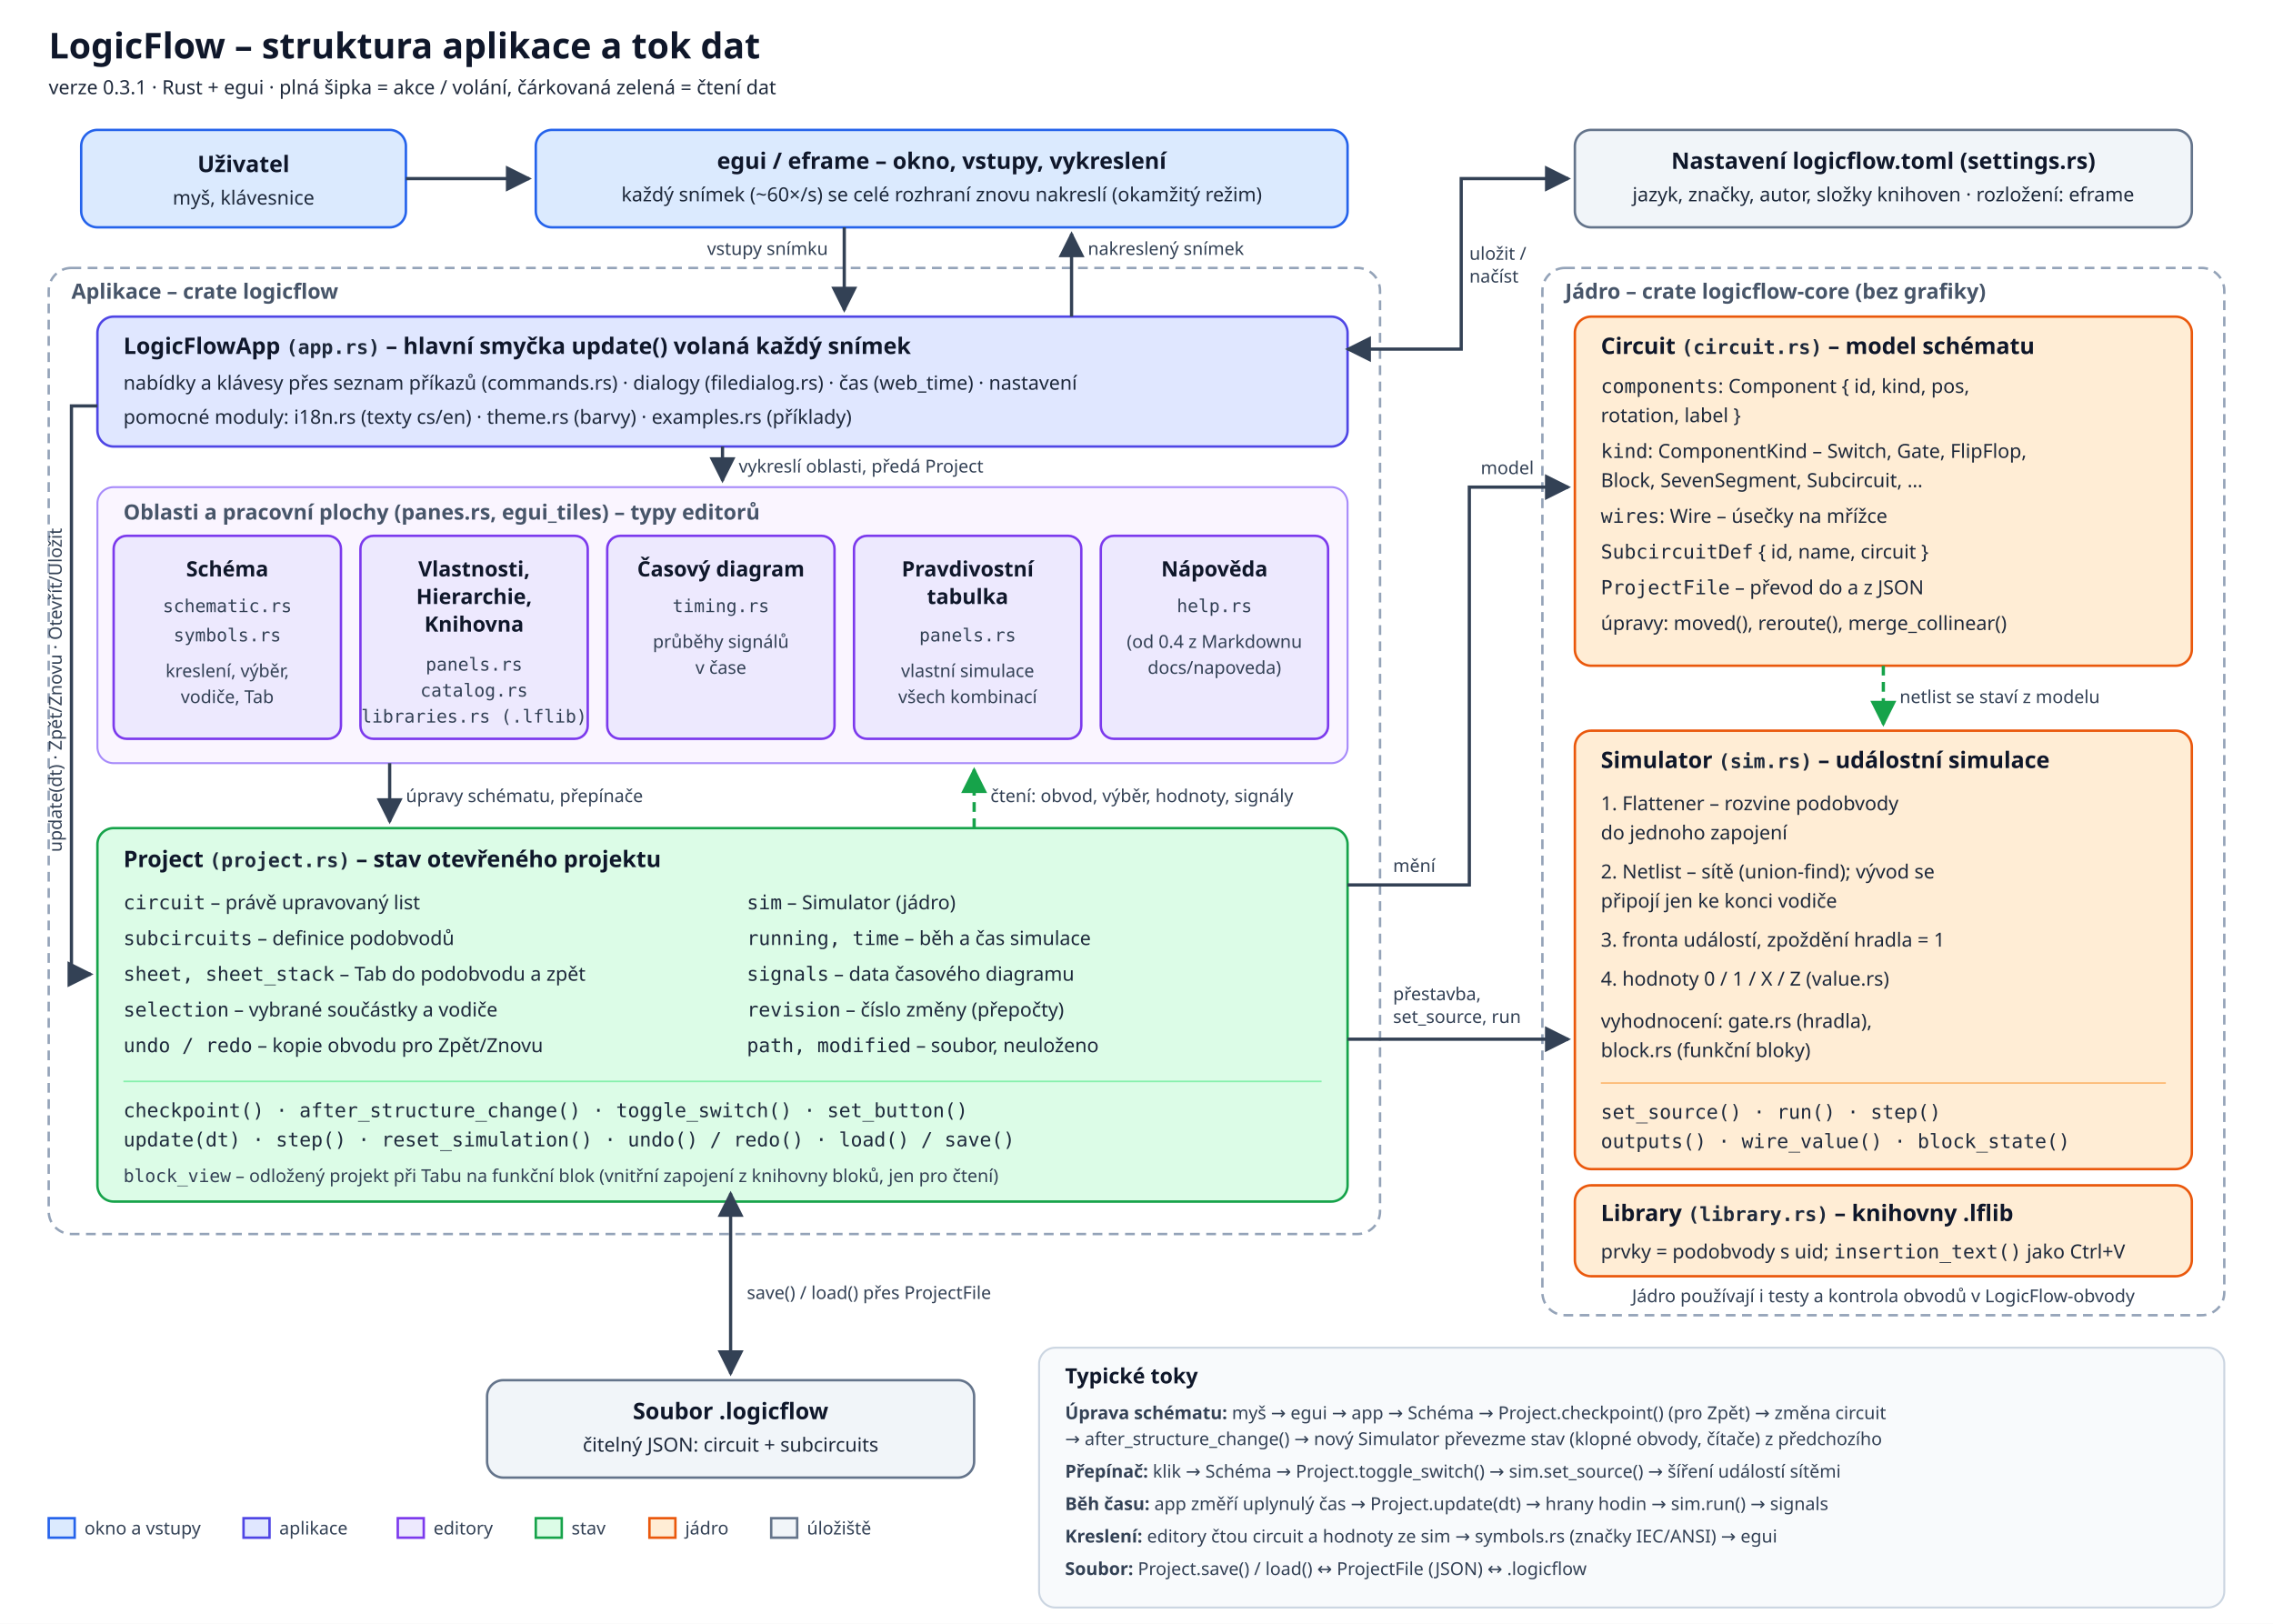
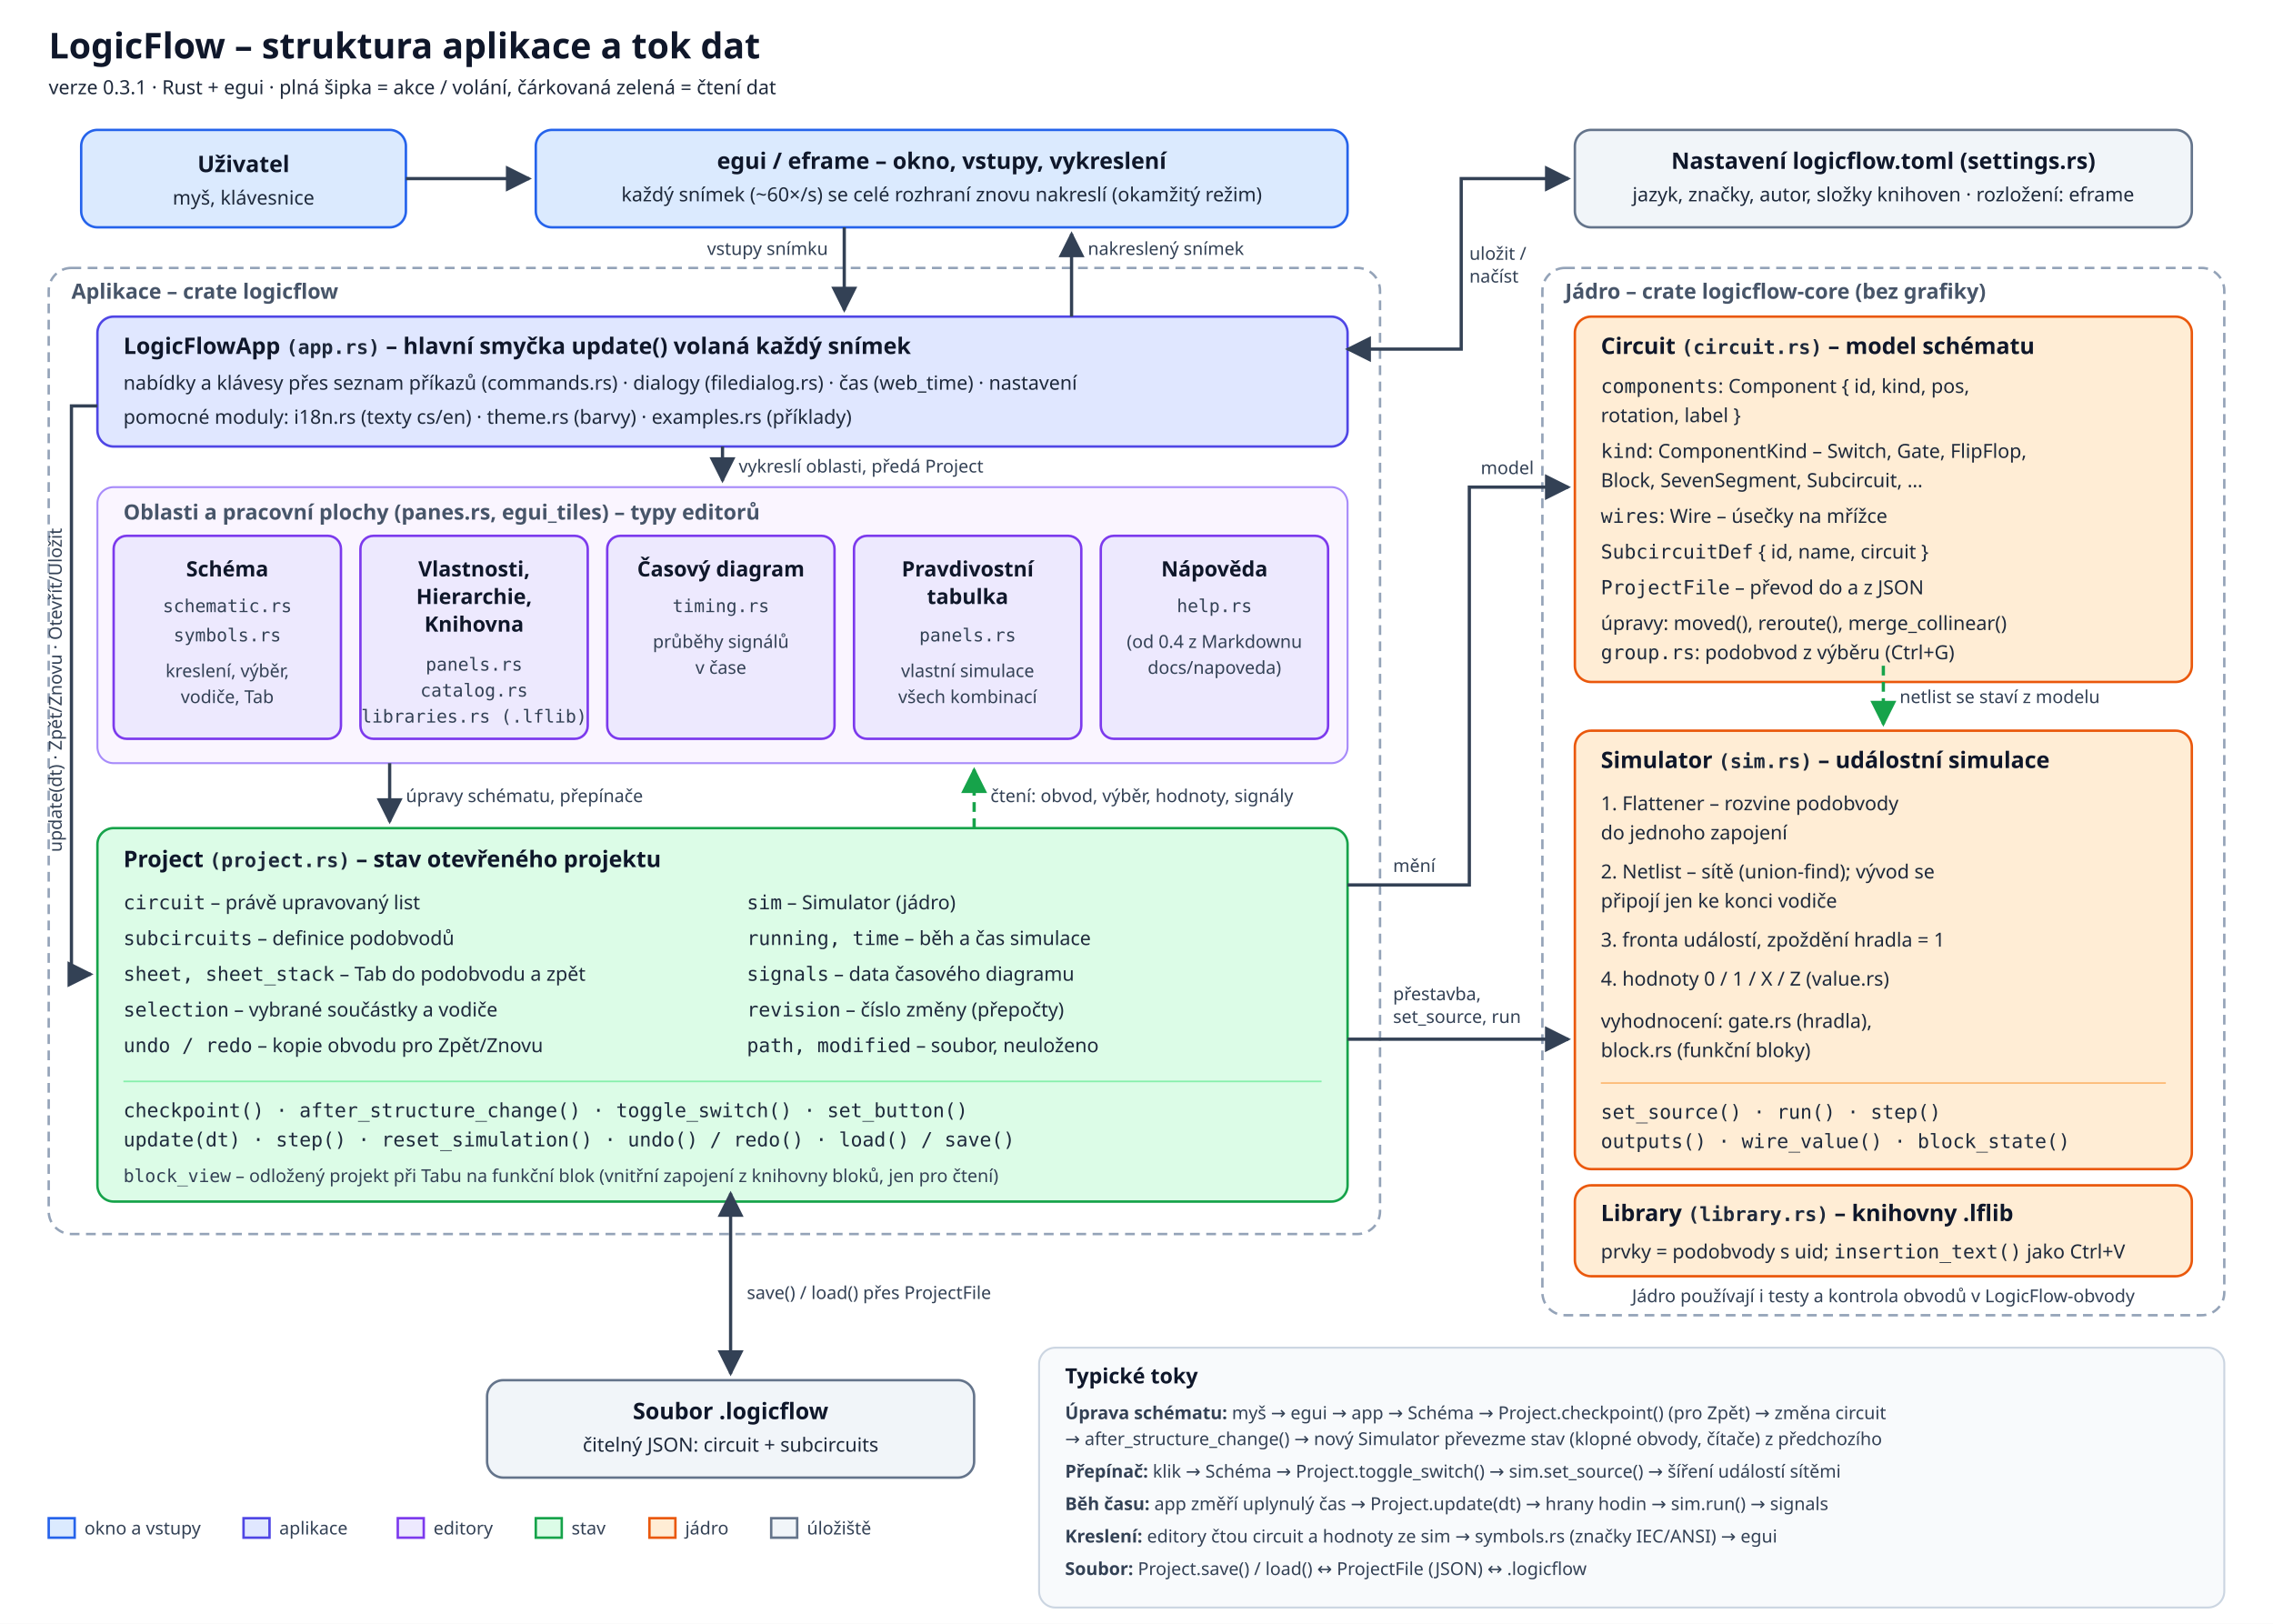
<svg xmlns="http://www.w3.org/2000/svg" viewBox="0 0 1400 1000" width="1400" height="1000" font-family="Segoe UI, Noto Sans, DejaVu Sans, Arial, sans-serif">
  <defs>
    <marker id="a" viewBox="0 0 10 10" refX="9" refY="5" markerWidth="8" markerHeight="8" orient="auto-start-reverse">
      <path d="M0,0 L10,5 L0,10 z" fill="#334155" />
    </marker>
    <marker id="r" viewBox="0 0 10 10" refX="9" refY="5" markerWidth="8" markerHeight="8" orient="auto-start-reverse">
      <path d="M0,0 L10,5 L0,10 z" fill="#16a34a" />
    </marker>
    <style>
      .t { font-size: 13px; fill: #0f172a; }
      .s { font-size: 12px; fill: #1e293b; }
      .x { font-size: 11px; fill: #334155; }
      .h { font-size: 14px; font-weight: 700; fill: #0f172a; }
      .g { font-size: 13px; font-weight: 700; fill: #475569; }
      .m { font-family: Consolas, DejaVu Sans Mono, monospace; }
      .ui { fill: #dbeafe; stroke: #2563eb; stroke-width: 1.5; }
      .app { fill: #e0e7ff; stroke: #4f46e5; stroke-width: 1.5; }
      .ed { fill: #ede9fe; stroke: #7c3aed; stroke-width: 1.5; }
      .pr { fill: #dcfce7; stroke: #16a34a; stroke-width: 1.5; }
      .co { fill: #ffedd5; stroke: #ea580c; stroke-width: 1.5; }
      .fi { fill: #f1f5f9; stroke: #64748b; stroke-width: 1.5; }
      .grp { fill: none; stroke: #94a3b8; stroke-width: 1.5; stroke-dasharray: 6 4; }
      .act { fill: none; stroke: #334155; stroke-width: 2; marker-end: url(#a); }
      .act2 { fill: none; stroke: #334155; stroke-width: 2; marker-end: url(#a); marker-start: url(#a); }
      .rd { fill: none; stroke: #16a34a; stroke-width: 2; stroke-dasharray: 6 4; marker-end: url(#r); }
    </style>
  </defs>
  <rect width="1400" height="1000" fill="#ffffff" />
  <text x="30" y="36" font-size="22" font-weight="700" fill="#0f172a">LogicFlow – struktura aplikace a tok dat</text>
  <text x="30" y="58" class="s">verze 0.3.1 · Rust + egui · plná šipka = akce / volání, čárkovaná zelená = čtení dat</text>
  <rect x="50" y="80" width="200" height="60" rx="10" class="ui" />
  <text x="150" y="106" class="h" text-anchor="middle">Uživatel</text>
  <text x="150" y="126" class="s" text-anchor="middle">myš, klávesnice</text>
  <rect x="330" y="80" width="500" height="60" rx="10" class="ui" />
  <text x="580" y="104" class="h" text-anchor="middle">egui / eframe – okno, vstupy, vykreslení</text>
  <text x="580" y="124" class="s" text-anchor="middle">každý snímek (~60×/s) se celé rozhraní znovu nakreslí (okamžitý režim)</text>
  <rect x="970" y="80" width="380" height="60" rx="10" class="fi" />
  <text x="1160" y="104" class="h" text-anchor="middle">Nastavení logicflow.toml (settings.rs)</text>
  <text x="1160" y="124" class="s" text-anchor="middle">jazyk, značky, autor, složky knihoven · rozložení: eframe</text>
  <rect x="30" y="165" width="820" height="595" rx="14" class="grp" />
  <text x="44" y="184" class="g">Aplikace – crate logicflow</text>
  <rect x="60" y="195" width="770" height="80" rx="10" class="app" />
  <text x="76" y="218" class="h">LogicFlowApp <tspan class="s m">(app.rs)</tspan> – hlavní smyčka update() volaná každý snímek</text>
  <text x="76" y="240" class="s">nabídky a klávesy přes seznam příkazů (commands.rs) · dialogy (filedialog.rs) · čas (web_time) · nastavení</text>
  <text x="76" y="261" class="s">pomocné moduly: i18n.rs (texty cs/en) · theme.rs (barvy) · examples.rs (příklady)</text>
  <rect x="60" y="300" width="770" height="170" rx="10" fill="#faf5ff" stroke="#a78bfa" stroke-width="1.2" />
  <text x="76" y="320" class="g">Oblasti a pracovní plochy (panes.rs, egui_tiles) – typy editorů</text>
  <rect x="70" y="330" width="140" height="125" rx="8" class="ed" />
  <text x="140" y="355" class="t" text-anchor="middle" font-weight="700">Schéma</text>
  <text x="140" y="377" class="x m" text-anchor="middle">schematic.rs</text>
  <text x="140" y="395" class="x m" text-anchor="middle">symbols.rs</text>
  <text x="140" y="417" class="x" text-anchor="middle">kreslení, výběr,</text>
  <text x="140" y="433" class="x" text-anchor="middle">vodiče, Tab</text>
  <rect x="222" y="330" width="140" height="125" rx="8" class="ed" />
  <text x="292" y="355" class="t" text-anchor="middle" font-weight="700">Vlastnosti,</text>
  <text x="292" y="372" class="t" text-anchor="middle" font-weight="700">Hierarchie,</text>
  <text x="292" y="389" class="t" text-anchor="middle" font-weight="700">Knihovna</text>
  <text x="292" y="413" class="x m" text-anchor="middle">panels.rs</text>
  <text x="292" y="429" class="x m" text-anchor="middle">catalog.rs</text>
  <text x="292" y="445" class="x m" text-anchor="middle">libraries.rs (.lflib)</text>
  <rect x="374" y="330" width="140" height="125" rx="8" class="ed" />
  <text x="444" y="355" class="t" text-anchor="middle" font-weight="700">Časový diagram</text>
  <text x="444" y="377" class="x m" text-anchor="middle">timing.rs</text>
  <text x="444" y="399" class="x" text-anchor="middle">průběhy signálů</text>
  <text x="444" y="415" class="x" text-anchor="middle">v čase</text>
  <rect x="526" y="330" width="140" height="125" rx="8" class="ed" />
  <text x="596" y="355" class="t" text-anchor="middle" font-weight="700">Pravdivostní</text>
  <text x="596" y="372" class="t" text-anchor="middle" font-weight="700">tabulka</text>
  <text x="596" y="395" class="x m" text-anchor="middle">panels.rs</text>
  <text x="596" y="417" class="x" text-anchor="middle">vlastní simulace</text>
  <text x="596" y="433" class="x" text-anchor="middle">všech kombinací</text>
  <rect x="678" y="330" width="140" height="125" rx="8" class="ed" />
  <text x="748" y="355" class="t" text-anchor="middle" font-weight="700">Nápověda</text>
  <text x="748" y="377" class="x m" text-anchor="middle">help.rs</text>
  <text x="748" y="399" class="x" text-anchor="middle">(od 0.4 z Markdownu</text>
  <text x="748" y="415" class="x" text-anchor="middle">docs/napoveda)</text>
  <rect x="60" y="510" width="770" height="230" rx="10" class="pr" />
  <text x="76" y="534" class="h">Project <tspan class="s m">(project.rs)</tspan> – stav otevřeného projektu</text>
  <g class="s">
    <text x="76" y="560">
      <tspan class="m">circuit</tspan> – právě upravovaný list</text>
    <text x="76" y="582">
      <tspan class="m">subcircuits</tspan> – definice podobvodů</text>
    <text x="76" y="604">
      <tspan class="m">sheet, sheet_stack</tspan> – Tab do podobvodu a zpět</text>
    <text x="76" y="626">
      <tspan class="m">selection</tspan> – vybrané součástky a vodiče</text>
    <text x="76" y="648">
      <tspan class="m">undo / redo</tspan> – kopie obvodu pro Zpět/Znovu</text>
    <text x="460" y="560">
      <tspan class="m">sim</tspan> – Simulator (jádro)</text>
    <text x="460" y="582">
      <tspan class="m">running, time</tspan> – běh a čas simulace</text>
    <text x="460" y="604">
      <tspan class="m">signals</tspan> – data časového diagramu</text>
    <text x="460" y="626">
      <tspan class="m">revision</tspan> – číslo změny (přepočty)</text>
    <text x="460" y="648">
      <tspan class="m">path, modified</tspan> – soubor, neuloženo</text>
  </g>
  <text x="76" y="728" class="x">
    <tspan class="m">block_view</tspan> – odložený projekt při Tabu na funkční blok (vnitřní zapojení z knihovny bloků, jen pro čtení)</text>
  <line x1="76" y1="666" x2="814" y2="666" stroke="#86efac" stroke-width="1" />
  <text x="76" y="688" class="s m">checkpoint() · after_structure_change() · toggle_switch() · set_button()</text>
  <text x="76" y="706" class="s m">update(dt) · step() · reset_simulation() · undo() / redo() · load() / save()</text>
  <rect x="950" y="165" width="420" height="645" rx="14" class="grp" />
  <text x="964" y="184" class="g">Jádro – crate logicflow-core (bez grafiky)</text>
-   <rect x="970" y="195" width="380" height="215" rx="10" class="co" />
+   <rect x="970" y="195" width="380" height="225" rx="10" class="co" />
  <text x="986" y="218" class="h">Circuit <tspan class="s m">(circuit.rs)</tspan> – model schématu</text>
  <g class="s">
    <text x="986" y="242">
      <tspan class="m">components</tspan>: Component { id, kind, pos,</text>
    <text x="986" y="260">   rotation, label }</text>
    <text x="986" y="282">
      <tspan class="m">kind</tspan>: ComponentKind – Switch, Gate, FlipFlop,</text>
    <text x="986" y="300">   Block, SevenSegment, Subcircuit, …</text>
    <text x="986" y="322">
      <tspan class="m">wires</tspan>: Wire – úsečky na mřížce</text>
    <text x="986" y="344">
      <tspan class="m">SubcircuitDef</tspan> { id, name, circuit }</text>
    <text x="986" y="366">
      <tspan class="m">ProjectFile</tspan> – převod do a z JSON</text>
    <text x="986" y="388">úpravy: moved(), reroute(), merge_collinear()</text>
+     <text x="986" y="406">
+       <tspan class="m">group.rs</tspan>: podobvod z výběru (Ctrl+G)</text>
  </g>
  <rect x="970" y="450" width="380" height="270" rx="10" class="co" />
  <text x="986" y="473" class="h">Simulator <tspan class="s m">(sim.rs)</tspan> – událostní simulace</text>
  <g class="s">
    <text x="986" y="499">1. Flattener – rozvine podobvody</text>
    <text x="986" y="517">   do jednoho zapojení</text>
    <text x="986" y="541">2. Netlist – sítě (union-find); vývod se</text>
    <text x="986" y="559">   připojí jen ke konci vodiče</text>
    <text x="986" y="583">3. fronta událostí, zpoždění hradla = 1</text>
    <text x="986" y="607">4. hodnoty 0 / 1 / X / Z (value.rs)</text>
    <text x="986" y="633">vyhodnocení: gate.rs (hradla),</text>
    <text x="986" y="651">   block.rs (funkční bloky)</text>
  </g>
  <line x1="986" y1="667" x2="1334" y2="667" stroke="#fdba74" stroke-width="1" />
  <text x="986" y="689" class="s m">set_source() · run() · step()</text>
  <text x="986" y="707" class="s m">outputs() · wire_value() · block_state()</text>
  <rect x="970" y="730" width="380" height="56" rx="10" class="co" />
  <text x="986" y="752" class="h">Library <tspan class="s m">(library.rs)</tspan> – knihovny .lflib</text>
  <text x="986" y="775" class="s">prvky = podobvody s uid; <tspan class="m">insertion_text()</tspan> jako Ctrl+V</text>
  <text x="1160" y="802" class="x" text-anchor="middle">Jádro používají i testy a kontrola obvodů v LogicFlow-obvody</text>
  <rect x="300" y="850" width="300" height="60" rx="10" class="fi" />
  <text x="450" y="874" class="h" text-anchor="middle">Soubor .logicflow</text>
  <text x="450" y="894" class="s" text-anchor="middle">čitelný JSON: circuit + subcircuits</text>
  <path d="M250,110 L326,110" class="act" />
  <path d="M520,140 L520,191" class="act" />
  <text x="510" y="157" class="x" text-anchor="end">vstupy snímku</text>
  <path d="M660,195 L660,144" class="act" />
  <text x="670" y="157" class="x">nakreslený snímek</text>
  <path d="M830,215 L900,215 L900,110 L966,110" class="act2" />
  <text x="905" y="160" class="x">uložit /</text>
  <text x="905" y="174" class="x">načíst</text>
  <path d="M445,275 L445,296" class="act" />
  <text x="455" y="291" class="x">vykreslí oblasti, předá Project</text>
  <path d="M240,470 L240,506" class="act" />
  <text x="250" y="494" class="x">úpravy schématu, přepínače</text>
  <path d="M600,510 L600,474" class="rd" />
  <text x="610" y="494" class="x" fill="#15803d">čtení: obvod, výběr, hodnoty, signály</text>
  <path d="M60,250 L44,250 L44,600 L56,600" class="act" />
  <text x="38" y="425" class="x" text-anchor="middle" transform="rotate(-90 38 425)">update(dt) · Zpět/Znovu · Otevřít/Uložit</text>
  <path d="M830,545 L905,545 L905,300 L966,300" class="act" />
  <text x="858" y="537" class="x">mění</text>
  <text x="912" y="292" class="x">model</text>
  <path d="M830,640 L966,640" class="act" />
  <text x="858" y="616" class="x">přestavba,</text>
  <text x="858" y="630" class="x">set_source, run</text>
  <path d="M1160,410 L1160,446" class="rd" />
  <text x="1170" y="433" class="x" fill="#15803d">netlist se staví z modelu</text>
  <path d="M450,735 L450,846" class="act2" />
  <text x="460" y="800" class="x">save() / load() přes ProjectFile</text>
  <rect x="640" y="830" width="730" height="160" rx="10" fill="#f8fafc" stroke="#cbd5e1" stroke-width="1.2" />
  <text x="656" y="852" class="t" font-weight="700">Typické toky</text>
  <g class="x">
    <text x="656" y="874">
      <tspan font-weight="700">Úprava schématu:</tspan> myš → egui → app → Schéma → Project.checkpoint() (pro Zpět) → změna circuit</text>
    <text x="656" y="890">   → after_structure_change() → nový Simulator převezme stav (klopné obvody, čítače) z předchozího</text>
    <text x="656" y="910">
      <tspan font-weight="700">Přepínač:</tspan> klik → Schéma → Project.toggle_switch() → sim.set_source() → šíření událostí sítěmi</text>
    <text x="656" y="930">
      <tspan font-weight="700">Běh času:</tspan> app změří uplynulý čas → Project.update(dt) → hrany hodin → sim.run() → signals</text>
    <text x="656" y="950">
      <tspan font-weight="700">Kreslení:</tspan> editory čtou circuit a hodnoty ze sim → symbols.rs (značky IEC/ANSI) → egui</text>
    <text x="656" y="970">
      <tspan font-weight="700">Soubor:</tspan> Project.save() / load() ↔ ProjectFile (JSON) ↔ .logicflow</text>
  </g>
  <g class="x">
    <rect x="30" y="935" width="16" height="12" class="ui" />
    <text x="52" y="945">okno a vstupy</text>
    <rect x="150" y="935" width="16" height="12" class="app" />
    <text x="172" y="945">aplikace</text>
    <rect x="245" y="935" width="16" height="12" class="ed" />
    <text x="267" y="945">editory</text>
    <rect x="330" y="935" width="16" height="12" class="pr" />
    <text x="352" y="945">stav</text>
    <rect x="400" y="935" width="16" height="12" class="co" />
    <text x="422" y="945">jádro</text>
    <rect x="475" y="935" width="16" height="12" class="fi" />
    <text x="497" y="945">úložiště</text>
  </g>
</svg>
